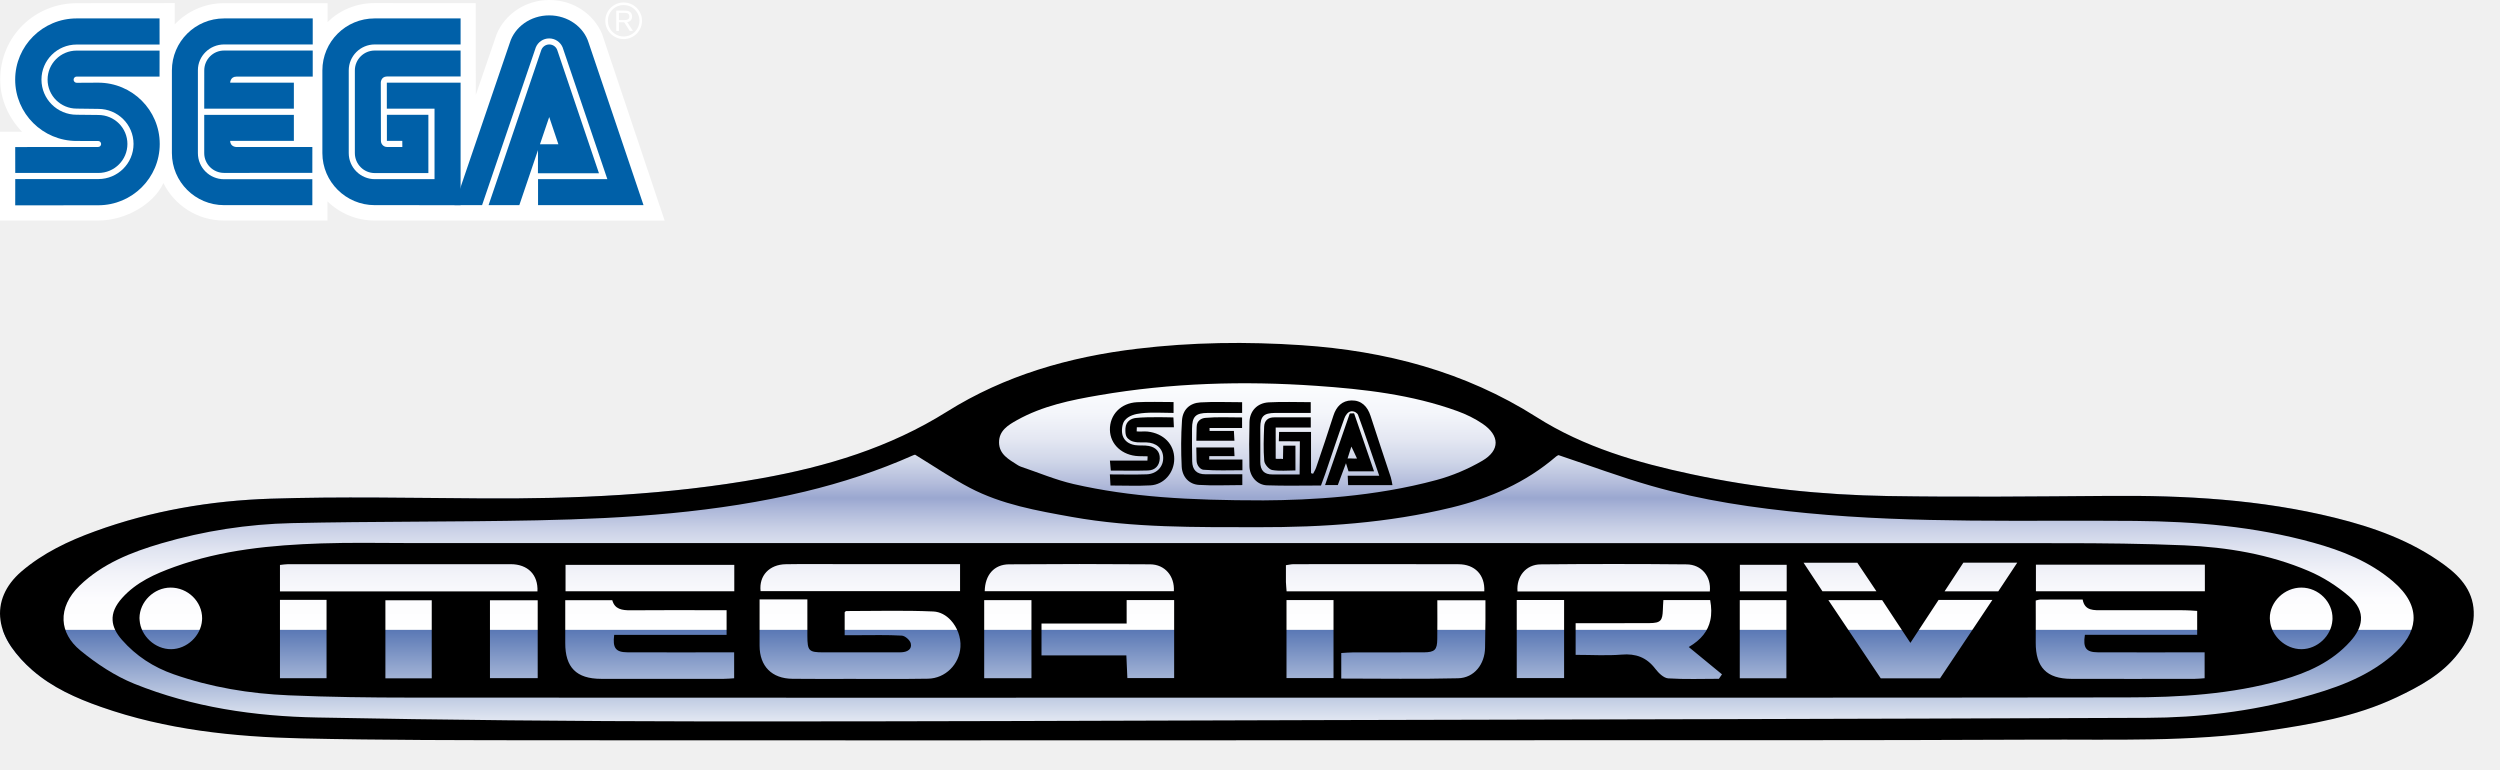
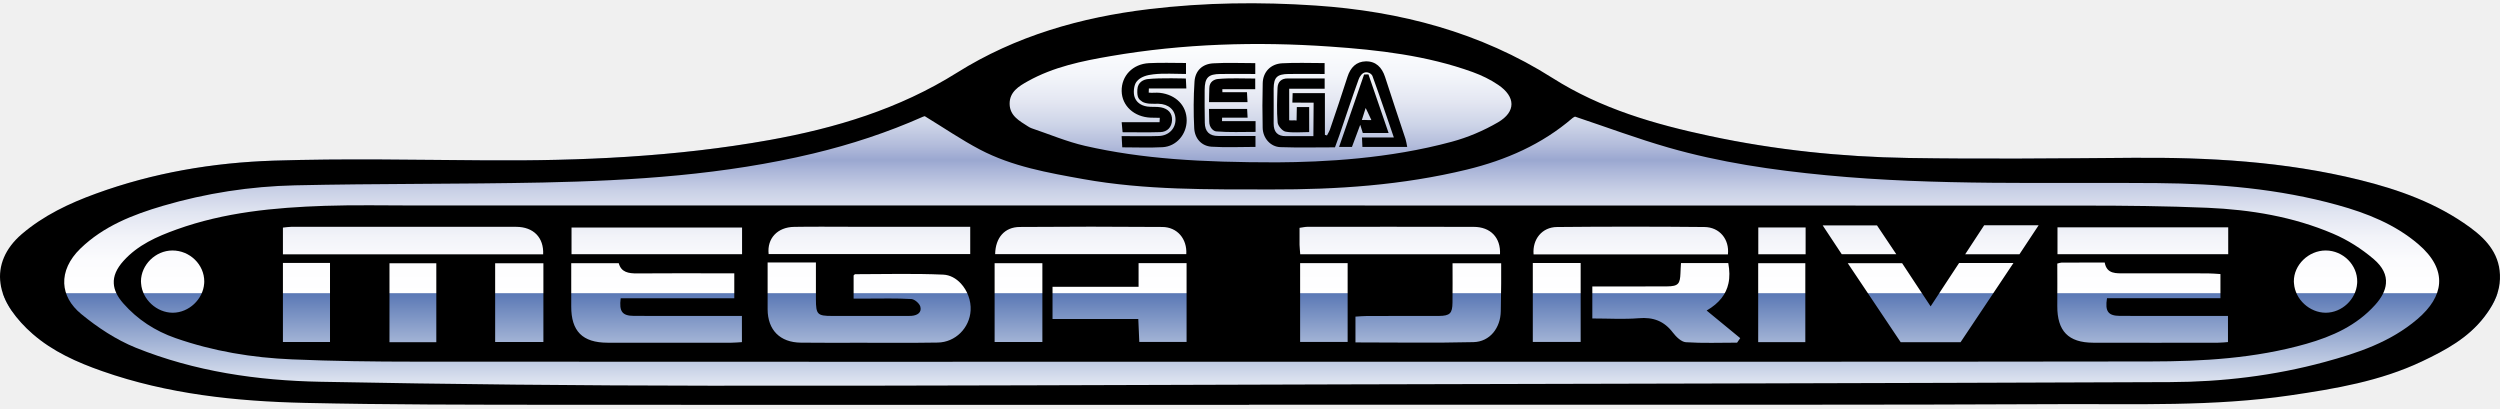
- <svg xmlns="http://www.w3.org/2000/svg" width="520" height="160" viewBox="0 0 520 160">
-   <g id="Page-1">
-     <g id="mainlogo">
-       <g id="SEGAlogo">
-         <path id="Path" fill="#ffffff" stroke="none" d="M 68.11 41.884 C 70.648 44.349 74.109 45.873 77.926 45.873 L 138.24 45.88 L 125.214 7.019 C 123.435 2.891 119.261 0 114.248 0 C 109.256 0 105.019 2.986 103.306 7.097 L 98.964 19.755 L 98.947 0.654 L 77.884 0.643 C 74.077 0.643 70.655 2.129 68.134 4.586 L 68.142 0.66 L 46.576 0.66 C 42.559 0.66 38.906 2.373 36.351 5.065 L 36.351 0.643 L 16.025 0.661 C 7.25 0.653 0.053 7.512 0.042 16.581 C 0.042 20.779 1.877 24.587 4.583 27.408 L 0 27.401 L 0 45.873 L 20.479 45.869 C 26.233 45.862 31.935 42.39 33.917 38.231 L 33.976 38.06 C 36.266 42.684 41.044 45.873 46.575 45.873 L 68.109 45.869 L 68.109 41.884" />
-         <path id="path1" fill="#0060a8" stroke="none" d="M 3.164 42.712 L 20.433 42.695 C 27.499 42.695 33.225 36.986 33.225 29.952 C 33.225 22.905 27.499 17.196 20.433 17.196 L 15.948 17.221 C 15.595 17.221 15.308 16.931 15.308 16.574 C 15.308 16.217 15.595 15.927 15.948 15.927 L 33.186 15.931 L 33.193 10.523 L 15.945 10.523 C 12.61 10.523 9.897 13.232 9.897 16.56 C 9.897 19.892 12.609 22.59 15.945 22.59 L 20.451 22.65 C 24.499 22.65 27.775 25.914 27.775 29.942 C 27.775 33.973 24.499 37.245 20.451 37.245 L 3.171 37.245 L 3.164 42.712" />
-         <path id="path2" fill="#0060a8" stroke="none" d="M 3.171 35.976 L 20.451 35.976 C 23.796 35.976 26.502 33.277 26.502 29.942 C 26.502 26.61 23.796 23.915 20.451 23.915 L 15.945 23.866 C 11.903 23.866 8.624 20.598 8.624 16.56 C 8.624 12.533 11.903 9.264 15.945 9.264 L 33.193 9.26 L 33.186 3.832 L 15.948 3.832 C 8.89 3.832 3.157 9.533 3.157 16.574 C 3.157 23.615 8.89 29.32 15.948 29.32 L 20.409 29.327 C 20.748 29.327 21.035 29.603 21.035 29.952 C 21.035 30.295 20.748 30.571 20.409 30.571 L 3.164 30.585 L 3.171 35.976" />
-         <path id="path3" fill="#0060a8" stroke="none" d="M 46.614 37.28 C 43.617 37.28 41.163 34.892 41.163 31.843 L 41.163 14.592 C 41.163 11.659 43.617 9.246 46.614 9.246 L 65.047 9.25 L 65.047 3.832 L 46.614 3.832 C 40.615 3.832 35.756 8.673 35.756 14.651 L 35.756 31.844 C 35.756 37.822 40.615 42.671 46.614 42.671 L 64.97 42.678 L 64.966 37.273 L 46.614 37.28" />
-         <path id="path4" fill="#0060a8" stroke="none" d="M 42.485 14.651 C 42.485 12.365 44.324 10.512 46.614 10.512 L 65.047 10.512 L 65.047 15.938 L 49.166 15.938 C 47.893 15.938 47.876 17.2 47.876 17.2 L 61.125 17.2 L 61.125 22.601 L 42.478 22.601 L 42.485 14.651" />
-         <path id="path5" fill="#0060a8" stroke="none" d="M 46.614 35.965 C 44.331 35.965 42.478 34.123 42.478 31.844 L 42.478 23.887 L 61.125 23.887 L 61.125 29.299 L 47.875 29.299 C 47.893 30.571 49.165 30.578 49.165 30.578 L 64.97 30.578 L 64.966 35.958 L 46.614 35.965" />
-         <path id="path6" fill="#0060a8" stroke="none" d="M 77.965 37.266 C 74.979 37.266 72.539 34.833 72.539 31.843 L 72.539 14.651 C 72.539 11.658 74.962 9.246 77.95 9.246 L 95.804 9.246 L 95.804 3.832 L 77.909 3.832 C 71.913 3.832 67.054 8.673 67.054 14.651 L 67.054 31.844 C 67.054 37.822 71.955 42.671 77.95 42.671 L 95.804 42.678 L 95.804 17.2 L 80.461 17.2 L 80.461 22.601 L 90.382 22.601 L 90.382 37.266 L 77.965 37.266" />
-         <path id="path7" fill="#0060a8" stroke="none" d="M 73.811 31.843 C 73.811 34.134 75.664 35.997 77.95 35.997 L 89.102 35.997 L 89.102 23.88 L 80.474 23.88 L 80.474 29.299 L 83.676 29.299 L 83.686 30.571 L 80.499 30.571 C 79.803 30.571 79.233 29.995 79.233 29.299 L 79.205 17.196 C 79.205 17.196 79.201 15.938 80.484 15.906 L 95.81 15.906 L 95.803 10.509 L 77.949 10.512 C 75.663 10.512 73.81 12.365 73.81 14.651 L 73.81 31.843" />
-         <path id="path8" fill="#0060a8" stroke="none" d="M 112.58 10.432 C 112.821 9.743 113.475 9.247 114.248 9.247 C 115.021 9.247 115.681 9.743 115.915 10.432 L 124.582 36.035 L 111.891 36.035 L 111.905 30.012 L 116.146 30.012 L 114.237 24.338 L 108.018 42.673 L 101.621 42.673 L 112.58 10.432" />
-         <path id="path9" fill="#0060a8" stroke="none" d="M 126.329 37.266 L 111.913 37.266 L 111.913 42.673 L 133.852 42.673 L 122.442 8.914 C 121.442 5.621 118.146 3.199 114.244 3.199 C 110.336 3.199 107.05 5.611 106.043 8.901 L 94.528 42.674 L 100.271 42.674 L 111.451 9.845 C 111.905 8.758 112.976 7.992 114.234 7.992 C 115.486 7.992 116.562 8.758 117.02 9.838 L 126.329 37.266" />
-         <path id="Shape" fill="#ffffff" stroke="none" d="M 129.717 8.128 C 130.738 8.128 131.699 7.729 132.42 7.013 C 133.139 6.289 133.542 5.335 133.542 4.314 C 133.542 3.301 133.139 2.35 132.42 1.626 C 131.699 0.913 130.738 0.515 129.717 0.515 C 127.616 0.515 125.9 2.217 125.9 4.315 C 125.9 5.336 126.298 6.29 127.025 7.013 C 127.742 7.729 128.7 8.128 129.717 8.128 M 126.438 4.314 C 126.438 3.444 126.774 2.619 127.399 2 C 128.022 1.381 128.847 1.046 129.717 1.046 C 130.598 1.046 131.423 1.381 132.045 2 C 132.664 2.619 133.007 3.444 133.007 4.314 C 133.007 6.121 131.532 7.589 129.717 7.589 C 128.846 7.589 128.021 7.25 127.399 6.631 C 126.773 6.013 126.438 5.191 126.438 4.314 Z" />
-         <path id="path10" fill="#ffffff" stroke="none" d="M 128.738 4.636 L 128.738 6.432 L 128.186 6.432 L 128.186 2.21 L 129.755 2.21 C 130.346 2.216 130.693 2.216 131.021 2.464 C 131.339 2.699 131.472 3.052 131.472 3.444 C 131.472 4.43 130.669 4.559 130.465 4.601 L 131.654 6.432 L 130.986 6.432 L 129.829 4.636 L 128.738 4.636 M 128.738 4.171 L 129.86 4.171 C 130.039 4.171 130.207 4.171 130.375 4.129 C 130.766 4.034 130.906 3.755 130.906 3.447 C 130.906 3.335 130.895 3.052 130.654 2.856 C 130.433 2.671 130.154 2.678 129.829 2.678 L 128.738 2.678 L 128.738 4.171 L 128.738 4.171 Z" />
-       </g>
-     </g>
-   </g>
+ <svg xmlns="http://www.w3.org/2000/svg" width="520" height="85" viewBox="0 0 520 85">
  <g id="logo-svgeu-2">
-     <linearGradient id="linearGradient1" x1="257.275" y1="131.009" x2="257.275" y2="71.332" gradientUnits="userSpaceOnUse">
+     <linearGradient id="linearGradient1" x1="260" y1="60.984" x2="260" y2="0.675" gradientUnits="userSpaceOnUse">
      <stop offset="1e-05" stop-color="#ffffff" stop-opacity="1" />
      <stop offset="0.109" stop-color="#fcfcfe" stop-opacity="1" />
      <stop offset="0.197" stop-color="#f2f3f9" stop-opacity="1" />
      <stop offset="0.277" stop-color="#e1e5f1" stop-opacity="1" />
      <stop offset="0.354" stop-color="#c9d0e6" stop-opacity="1" />
      <stop offset="0.426" stop-color="#aab5d8" stop-opacity="1" />
      <stop offset="0.459" stop-color="#9aa7d0" stop-opacity="1" />
      <stop offset="0.511" stop-color="#b3bcdb" stop-opacity="1" />
      <stop offset="0.584" stop-color="#ced5e8" stop-opacity="1" />
      <stop offset="0.663" stop-color="#e4e7f2" stop-opacity="1" />
      <stop offset="0.751" stop-color="#f3f5fa" stop-opacity="1" />
      <stop offset="0.852" stop-color="#fcfdfe" stop-opacity="1" />
      <stop offset="1" stop-color="#ffffff" stop-opacity="1" />
    </linearGradient>
-     <path id="Trazado" fill="url(#linearGradient1)" stroke="none" d="M 514.542 128.099 C 514.532 128.409 514.512 128.719 514.472 129.019 C 514.382 129.709 514.232 130.369 514.032 131.009 L 0.572 131.009 C 0.352 130.339 0.192 129.679 0.102 129.019 C -0.418 125.339 1.062 121.789 4.452 118.869 C 8.952 115.019 14.222 112.519 19.762 110.509 C 31.562 106.209 43.852 104.139 56.302 103.729 C 70.912 103.259 85.542 103.579 100.172 103.669 C 119.662 103.799 139.082 102.939 158.292 99.499 C 171.932 97.049 185.022 93.119 196.972 85.619 C 209.012 78.069 222.442 74.219 236.522 72.539 C 247.922 71.169 259.332 71.029 270.762 71.799 C 288.172 72.969 304.692 77.289 319.562 86.729 C 329.512 93.049 340.582 96.239 351.892 98.649 C 365.352 101.529 379.032 102.959 392.792 103.179 C 408.092 103.429 423.402 103.269 438.702 103.149 C 454.532 103.019 470.252 103.889 485.682 107.699 C 493.762 109.699 501.562 112.479 508.392 117.469 C 512.002 120.099 514.722 123.279 514.542 128.099 Z" />
-     <linearGradient id="linearGradient2" x1="257.302" y1="154" x2="257.302" y2="131.009" gradientUnits="userSpaceOnUse">
+     <path id="Trazado" fill="url(#linearGradient1)" stroke="none" d="M 519.991 58.044 C 519.981 58.357 519.961 58.67 519.921 58.973 C 519.83 59.671 519.678 60.338 519.476 60.985 L 0.578 60.985 C 0.355 60.307 0.194 59.64 0.103 58.973 C -0.423 55.254 1.073 51.667 4.499 48.716 C 9.046 44.825 14.372 42.299 19.971 40.267 C 31.896 35.922 44.316 33.83 56.898 33.416 C 71.663 32.941 86.448 33.264 101.233 33.355 C 120.929 33.486 140.555 32.617 159.968 29.141 C 173.753 26.665 186.981 22.693 199.058 15.114 C 211.225 7.484 224.798 3.593 239.027 1.895 C 250.548 0.511 262.078 0.369 273.629 1.147 C 291.224 2.33 307.919 6.696 322.946 16.236 C 333.002 22.622 344.189 25.846 355.619 28.282 C 369.221 31.192 383.046 32.637 396.952 32.86 C 412.414 33.112 427.886 32.951 443.348 32.829 C 459.346 32.698 475.232 33.577 490.826 37.428 C 498.991 39.449 506.874 42.258 513.776 47.301 C 517.425 49.959 520.173 53.173 519.991 58.044 Z" />
+     <linearGradient id="linearGradient2" x1="260.026" y1="84.219" x2="260.026" y2="60.984" gradientUnits="userSpaceOnUse">
      <stop offset="1e-05" stop-color="#ffffff" stop-opacity="1" />
      <stop offset="1" stop-color="#5a78b5" stop-opacity="1" />
    </linearGradient>
-     <path id="path11" fill="url(#linearGradient2)" stroke="none" d="M 514.032 131.009 C 513.462 132.779 512.482 134.369 511.322 135.879 C 507.982 140.239 503.322 142.749 498.502 145.039 C 489.902 149.119 480.682 150.669 471.382 152.039 C 455.542 154.369 439.602 153.769 423.702 153.849 C 387.902 154.019 352.102 153.949 316.312 153.969 L 257.102 153.969 L 257.102 153.989 C 209.182 153.989 161.272 154.019 113.362 153.979 C 96.482 153.959 79.602 153.969 62.732 153.589 C 48.562 153.269 34.492 151.789 21.002 147.039 C 15.872 145.239 10.862 143.009 6.702 139.369 C 5.082 137.959 3.572 136.319 2.352 134.549 C 1.552 133.379 0.962 132.189 0.572 131.009 Z" />
-     <path id="path12" fill="#000000" stroke="none" d="M 508.392 117.469 C 501.562 112.479 493.762 109.699 485.682 107.699 C 470.252 103.889 454.532 103.019 438.702 103.149 C 423.402 103.269 408.092 103.429 392.792 103.179 C 379.032 102.959 365.352 101.529 351.892 98.649 C 340.582 96.239 329.512 93.049 319.562 86.729 C 304.692 77.289 288.172 72.969 270.762 71.799 C 259.332 71.029 247.922 71.169 236.522 72.539 C 222.442 74.219 209.012 78.069 196.972 85.619 C 185.022 93.119 171.932 97.049 158.292 99.499 C 139.082 102.939 119.662 103.799 100.172 103.669 C 85.542 103.579 70.912 103.259 56.302 103.729 C 43.852 104.139 31.562 106.209 19.762 110.509 C 14.222 112.519 8.952 115.019 4.452 118.869 C 1.062 121.789 -0.418 125.339 0.102 129.019 C 0.352 130.849 1.102 132.719 2.352 134.549 C 3.572 136.319 5.082 137.959 6.702 139.369 C 10.862 143.009 15.872 145.239 21.002 147.039 C 34.492 151.789 48.562 153.269 62.732 153.589 C 79.602 153.969 96.482 153.959 113.362 153.979 C 161.272 154.019 209.182 153.989 257.102 153.989 L 257.102 153.969 L 316.312 153.969 C 352.102 153.949 387.902 154.019 423.702 153.849 C 439.602 153.769 455.542 154.369 471.382 152.039 C 480.682 150.669 489.902 149.119 498.502 145.039 C 503.322 142.749 507.982 140.239 511.322 135.879 C 512.902 133.819 514.152 131.609 514.472 129.019 C 514.512 128.719 514.532 128.409 514.542 128.099 C 514.722 123.279 512.002 120.099 508.392 117.469 Z M 211.552 87.379 C 216.852 84.419 222.722 83.219 228.612 82.209 C 243.572 79.639 258.642 79.199 273.742 80.249 C 283.702 80.939 293.632 82.069 303.112 85.499 C 304.952 86.169 306.762 87.039 308.372 88.139 C 311.962 90.579 312.052 93.659 308.322 95.839 C 305.372 97.559 302.102 98.949 298.802 99.839 C 285.842 103.349 272.542 104.019 262.802 104.079 C 247.132 104.079 235.122 103.379 223.332 100.689 C 219.582 99.829 215.992 98.299 212.342 97.069 C 212.082 96.979 211.842 96.849 211.612 96.699 C 209.842 95.559 207.832 94.519 207.802 92.049 C 207.772 89.559 209.722 88.399 211.552 87.379 Z M 497.542 136.349 C 491.992 141.079 485.302 143.309 478.462 145.169 C 468.042 147.999 457.372 149.269 446.602 149.309 C 389.772 149.529 332.942 149.639 276.102 149.779 C 232.682 149.889 189.252 150.099 145.832 150.049 C 119.222 150.019 92.612 149.759 66.002 149.239 C 52.982 148.999 40.092 147.129 27.922 142.219 C 23.902 140.589 20.092 138.069 16.732 135.309 C 14.472 133.459 13.322 131.269 13.222 129.019 C 13.112 126.579 14.242 124.069 16.532 121.839 C 21.312 117.209 27.342 114.849 33.562 113.019 C 42.412 110.419 51.512 109.019 60.692 108.809 C 77.702 108.429 94.722 108.579 111.722 108.229 C 130.432 107.839 149.082 106.639 167.382 102.259 C 175.132 100.399 182.662 97.929 189.942 94.699 C 190.102 94.629 190.282 94.589 190.342 94.579 C 194.292 96.989 197.882 99.449 201.712 101.459 C 208.352 104.939 215.692 106.219 222.982 107.529 C 235.782 109.819 248.702 109.639 261.632 109.659 C 275.212 109.689 288.662 108.789 301.912 105.569 C 309.952 103.609 317.342 100.399 323.672 94.949 C 323.872 94.779 324.132 94.679 324.182 94.669 C 330.792 96.879 337.022 99.209 343.402 101.039 C 354.012 104.089 364.892 105.679 375.872 106.729 C 398.542 108.909 421.292 108.149 444.012 108.349 C 456.552 108.459 469.002 109.499 481.142 112.869 C 487.132 114.529 492.892 116.799 497.712 120.899 C 500.792 123.519 502.212 126.269 502.012 129.019 C 501.832 131.499 500.332 133.969 497.542 136.349 Z" />
-     <path id="path13" fill="#000000" stroke="none" d="M 233.892 87.519 C 233.37 88.215 233.215 89.75 233.522 90.639 C 233.881 91.679 234.749 92.371 236.099 92.587 C 236.987 92.729 238.038 92.579 238.958 92.759 C 240.378 93.039 241.281 93.909 241.231 95.369 C 241.171 96.829 240.291 97.819 238.771 97.859 C 236.261 97.939 233.751 97.879 231.051 97.879 C 230.981 97.199 230.931 96.649 230.861 95.809 L 238.661 95.809 C 238.691 95.599 238.688 95.125 238.708 94.915 C 237.981 94.915 237.461 94.909 236.811 94.879 C 233.431 94.739 230.921 92.449 230.861 89.419 C 230.801 86.289 233.111 83.829 236.501 83.659 C 238.991 83.529 241.491 83.629 244.101 83.629 L 244.101 85.889 C 241.851 85.889 239.611 85.709 237.411 85.959 C 236.172 86.089 234.708 86.431 233.892 87.519 Z M 238.722 89.769 C 237.952 89.679 237.188 89.828 236.428 89.728 C 236.438 89.528 236.442 89.079 236.462 88.869 L 244.172 88.869 C 244.132 87.999 244.072 86.829 244.072 86.829 C 244.072 86.829 238.782 86.649 236.242 86.939 C 235.412 87.029 234.173 87.541 234.092 89.089 C 234.006 90.746 234.365 91.103 235.115 91.603 C 235.481 91.847 236.192 91.969 236.582 91.999 C 237.192 92.049 237.802 92.009 238.422 92.019 C 240.512 92.069 241.882 93.279 241.942 95.149 C 242.012 97.069 240.612 98.579 238.512 98.659 C 236.022 98.749 233.522 98.679 230.852 98.679 C 230.902 99.599 230.942 100.229 230.982 100.989 C 233.882 100.989 236.592 101.109 239.292 100.959 C 242.122 100.799 244.232 98.319 244.242 95.459 C 244.262 92.429 242.052 90.149 238.722 89.769 Z M 250.762 98.649 C 248.902 98.669 247.992 97.719 247.972 95.919 C 247.932 93.679 247.922 91.429 247.942 89.189 C 247.962 86.629 248.682 85.909 251.202 85.889 C 253.562 85.869 255.922 85.889 258.362 85.889 L 258.362 83.659 C 255.372 83.659 252.522 83.529 249.692 83.699 C 247.452 83.829 245.992 85.229 245.852 87.479 C 245.642 90.649 245.632 93.859 245.792 97.039 C 245.902 99.199 247.322 100.729 249.372 100.859 C 252.332 101.049 255.312 100.899 258.402 100.899 L 258.402 98.649 C 255.762 98.649 253.262 98.639 250.762 98.649 Z M 258.352 86.829 C 255.692 86.829 253.182 86.689 250.702 86.919 C 250.032 86.979 248.902 87.384 248.902 88.829 C 248.902 89.542 248.842 90.529 248.842 91.679 L 256.762 91.679 C 256.722 90.959 256.692 90.419 256.652 89.639 L 251.592 89.639 C 251.592 89.429 251.592 89.219 251.582 89.019 L 258.352 89.019 Z M 251.512 95.589 C 251.512 95.349 251.522 95.119 251.532 94.879 L 256.782 94.879 C 256.742 94.099 256.712 93.599 256.682 93.079 L 248.832 93.079 C 248.832 94.079 248.882 94.907 248.882 95.679 C 248.882 96.947 249.772 97.669 250.322 97.709 C 252.982 97.929 255.672 97.809 258.422 97.809 L 258.422 95.589 Z M 272.642 88.929 L 272.642 86.809 C 269.952 86.809 267.512 86.829 265.072 86.809 C 263.742 86.789 262.992 87.499 262.942 88.749 C 262.852 91.109 262.762 93.499 262.962 95.849 C 263.012 96.559 263.932 97.629 264.592 97.759 C 266.132 98.039 267.762 97.849 269.452 97.849 L 269.452 92.699 C 268.242 92.699 268.412 92.699 266.912 92.699 C 266.912 93.809 266.862 94.319 266.862 95.469 C 266.312 95.379 265.862 95.499 265.342 95.419 L 265.342 88.929 Z M 289.282 99.269 C 287.882 95.009 286.442 90.769 285.072 86.499 C 284.432 84.529 283.182 83.259 281.112 83.289 C 279.152 83.329 277.952 84.559 277.342 86.469 C 276.192 90.089 274.962 93.689 273.742 97.289 C 273.592 97.719 273.332 98.119 273.122 98.539 C 272.982 98.489 272.832 98.459 272.692 98.419 L 272.692 89.839 L 266.052 89.839 L 265.995 91.78 L 270.372 91.799 C 270.372 91.799 270.322 96.369 270.322 98.689 C 268.362 98.689 266.542 98.669 264.722 98.689 C 262.922 98.719 262.132 97.819 262.142 96.049 C 262.172 93.669 262.132 91.289 262.142 88.899 C 262.172 86.579 262.842 85.919 265.212 85.889 C 267.652 85.869 270.082 85.889 272.632 85.889 L 272.632 83.649 C 269.582 83.649 266.732 83.529 263.892 83.689 C 261.502 83.819 259.942 85.499 259.892 87.789 C 259.812 90.859 259.812 93.919 259.882 96.979 C 259.932 99.099 261.492 100.879 263.532 100.949 C 267.262 101.079 271.002 100.989 274.762 100.989 C 275.092 100.089 275.392 99.329 275.652 98.559 C 276.972 94.709 278.242 90.839 279.632 87.009 C 279.842 86.409 280.362 85.622 281.052 85.549 C 281.724 85.478 282.332 85.919 282.482 86.319 C 283.962 90.369 285.332 94.459 286.882 98.959 L 280.322 98.959 C 280.362 99.799 280.382 100.309 280.412 100.909 L 289.632 100.909 C 289.502 100.279 289.442 99.759 289.282 99.269 Z M 281.652 85.969 L 280.752 85.999 C 279.062 90.909 277.372 95.809 275.612 100.899 L 278.262 100.899 C 278.802 99.459 279.312 98.089 279.962 96.349 C 280.222 97.169 280.362 97.619 280.492 98.039 L 285.802 98.039 C 284.372 93.879 283.012 89.929 281.652 85.969 Z M 280.292 95.369 C 280.552 94.549 281.082 92.889 281.082 92.889 C 281.082 92.889 281.916 94.579 282.256 95.369 C 281.595 95.429 280.972 95.309 280.292 95.369 Z" />
-     <path id="path14" fill="#000000" stroke="none" d="M 488.562 123.999 C 486.072 121.869 483.182 120.029 480.182 118.759 C 471.962 115.249 463.222 113.819 454.362 113.429 C 445.872 113.069 437.362 112.979 428.852 112.979 C 314.432 112.949 200.022 112.959 85.602 112.959 C 79.342 112.959 73.072 112.819 66.812 113.029 C 56.472 113.379 46.202 114.349 36.352 117.889 C 32.272 119.359 28.372 121.079 25.412 124.369 C 23.992 125.949 23.322 127.479 23.422 129.019 C 23.492 130.359 24.142 131.699 25.372 133.099 C 28.302 136.429 31.912 138.779 36.122 140.249 C 43.882 142.959 51.922 144.289 60.092 144.629 C 68.522 144.989 76.962 145.099 85.402 145.099 C 142.642 145.139 199.882 145.119 257.132 145.119 L 282.652 145.119 C 335.952 145.109 389.242 145.139 442.542 145.059 C 453.352 145.049 464.142 144.429 474.652 141.439 C 480.062 139.899 485.022 137.669 488.842 133.429 C 490.202 131.929 490.962 130.449 491.072 129.019 C 491.232 127.269 490.422 125.589 488.562 123.999 Z M 423.472 117.449 L 458.612 117.449 L 458.612 122.979 L 423.472 122.979 Z M 408.382 117.029 L 419.592 117.029 C 418.152 119.209 416.902 121.089 415.642 122.999 L 404.472 122.999 C 405.922 120.789 407.152 118.899 408.382 117.029 Z M 386.322 117.049 C 387.542 118.879 388.802 120.769 390.292 122.979 L 379.062 122.979 C 377.902 121.219 376.612 119.279 375.142 117.049 Z M 361.892 117.479 L 371.632 117.479 L 371.632 122.999 L 361.892 122.999 Z M 320.452 117.389 C 330.582 117.289 340.692 117.289 350.812 117.389 C 353.932 117.419 355.972 119.929 355.642 123.019 L 315.642 123.019 C 315.372 119.919 317.392 117.409 320.452 117.389 Z M 267.472 117.559 C 268.142 117.469 268.592 117.349 269.052 117.349 C 280.472 117.339 291.902 117.319 303.332 117.359 C 306.772 117.359 308.902 119.569 308.732 122.999 L 267.612 122.999 C 267.562 122.249 267.492 121.659 267.472 121.059 C 267.462 119.919 267.472 118.779 267.472 117.559 Z M 209.882 117.379 C 219.662 117.299 229.442 117.299 239.222 117.379 C 242.302 117.399 244.352 119.829 244.162 122.969 L 204.822 122.969 C 204.882 119.589 206.772 117.399 209.882 117.379 Z M 163.452 117.359 C 167.402 117.289 171.342 117.339 175.292 117.339 L 199.692 117.339 L 199.692 122.959 L 158.202 122.959 C 157.842 119.749 160.012 117.409 163.452 117.359 Z M 117.632 117.489 L 152.732 117.489 L 152.732 122.989 L 117.632 122.989 Z M 58.232 117.509 C 58.872 117.449 59.402 117.349 59.922 117.349 C 75.362 117.339 90.802 117.329 106.242 117.349 C 109.802 117.359 111.952 119.559 111.792 123.009 L 58.232 123.009 Z M 35.592 135.029 C 32.252 135.049 29.272 132.269 29.042 129.019 C 29.012 128.869 29.012 128.709 29.012 128.549 C 29.042 125.159 32.012 122.239 35.462 122.219 C 39.062 122.199 42.062 125.119 42.042 128.629 C 42.042 128.759 42.032 128.889 42.022 129.019 C 41.792 132.259 38.882 135.009 35.592 135.029 Z M 67.922 141.059 L 58.232 141.059 L 58.232 124.779 L 67.922 124.779 Z M 89.802 141.089 L 80.162 141.089 L 80.162 124.849 L 89.802 124.849 Z M 111.842 141.049 L 101.912 141.049 L 101.912 124.849 L 111.842 124.849 Z M 152.702 141.079 C 151.992 141.119 151.282 141.199 150.552 141.199 C 142.042 141.209 133.542 141.219 125.032 141.199 C 119.882 141.189 117.552 138.819 117.572 133.719 C 117.582 132.159 117.572 130.599 117.572 129.019 L 117.572 124.839 L 127.352 124.839 C 127.862 126.729 129.382 126.949 131.142 126.939 C 136.852 126.889 142.572 126.919 148.292 126.919 L 151.132 126.919 L 151.132 132.049 L 127.752 132.049 C 127.392 134.799 128.082 135.669 130.492 135.679 C 137.032 135.709 143.562 135.689 150.092 135.689 L 152.702 135.689 Z M 199.772 134.569 C 199.562 138.169 196.642 141.119 192.992 141.169 C 187.622 141.259 182.252 141.209 176.882 141.209 C 172.862 141.209 168.852 141.239 164.842 141.189 C 160.532 141.149 158.012 138.579 157.992 134.329 L 157.992 124.679 L 167.932 124.679 L 167.932 132.269 C 167.942 135.389 168.232 135.689 171.282 135.689 L 186.372 135.689 C 186.782 135.689 187.192 135.699 187.602 135.669 C 188.762 135.589 189.742 135.019 189.432 133.799 C 189.262 133.129 188.252 132.249 187.572 132.209 C 184.522 132.029 181.452 132.119 178.392 132.119 L 175.692 132.119 L 175.692 127.349 C 175.802 127.259 175.912 127.099 176.002 127.099 C 182.052 127.099 188.102 126.919 194.132 127.189 C 195.532 127.249 196.792 127.959 197.772 129.019 C 199.102 130.459 199.902 132.549 199.772 134.569 Z M 214.542 141.059 L 204.712 141.059 L 204.712 124.829 L 214.542 124.829 Z M 244.222 141.039 L 234.492 141.039 C 234.432 139.529 234.362 138.069 234.282 136.319 L 216.632 136.319 L 216.632 129.689 L 234.342 129.689 L 234.342 124.819 L 244.222 124.819 Z M 277.372 141.039 L 267.592 141.039 L 267.592 124.819 L 277.372 124.819 Z M 308.892 134.709 C 308.842 138.149 306.652 140.999 303.282 141.079 C 295.272 141.279 287.252 141.139 278.982 141.139 L 278.982 135.829 C 279.872 135.779 280.662 135.699 281.452 135.699 C 286.352 135.689 291.242 135.709 296.152 135.689 C 298.422 135.669 298.932 135.169 298.952 132.939 C 298.962 131.639 298.972 130.339 298.972 129.019 C 298.972 127.659 298.962 126.279 298.962 124.849 L 308.972 124.849 C 308.972 126.209 308.982 127.599 308.972 128.989 L 308.972 129.019 C 308.952 130.909 308.922 132.809 308.892 134.709 Z M 325.332 141.039 L 315.482 141.039 L 315.482 124.799 L 325.332 124.799 Z M 357.532 141.189 C 354.012 141.189 350.492 141.329 346.982 141.099 C 346.042 141.029 344.982 139.989 344.322 139.129 C 342.512 136.739 340.262 135.899 337.282 136.159 C 334.182 136.409 331.052 136.209 327.732 136.209 L 327.732 129.619 L 337.762 129.619 C 339.522 129.619 341.292 129.619 343.062 129.609 C 344.282 129.599 344.972 129.469 345.372 129.019 C 345.722 128.629 345.832 127.969 345.872 126.899 C 345.882 126.239 345.942 125.579 345.982 124.809 L 355.712 124.809 C 355.992 126.329 356.032 127.729 355.742 129.019 C 355.272 131.189 353.902 133.039 351.262 134.579 C 353.712 136.589 355.942 138.429 358.172 140.259 C 357.962 140.569 357.742 140.879 357.532 141.189 Z M 371.572 141.079 L 361.872 141.079 L 361.872 124.829 L 371.572 124.829 Z M 403.522 141.099 L 391.202 141.099 C 388.542 137.119 385.872 133.129 383.112 129.019 C 382.182 127.639 381.252 126.239 380.302 124.829 L 391.492 124.829 C 392.382 126.179 393.302 127.569 394.252 129.019 C 395.242 130.519 396.272 132.079 397.362 133.719 C 398.432 132.099 399.442 130.549 400.442 129.019 C 401.372 127.599 402.292 126.199 403.222 124.789 L 414.412 124.789 C 413.462 126.219 412.522 127.629 411.592 129.019 C 408.852 133.109 406.192 137.089 403.522 141.099 Z M 458.562 141.069 C 457.942 141.109 457.232 141.199 456.522 141.199 C 447.952 141.209 439.372 141.229 430.812 141.199 C 425.702 141.179 423.412 138.799 423.432 133.639 C 423.442 132.099 423.442 130.569 423.442 129.019 C 423.432 127.649 423.432 126.279 423.432 124.909 C 423.822 124.819 424.082 124.709 424.332 124.709 C 427.192 124.689 430.052 124.699 433.192 124.699 C 433.622 127.109 435.542 126.929 437.412 126.919 C 443.062 126.909 448.702 126.919 454.352 126.929 C 455.212 126.929 456.082 127.019 457.012 127.069 L 457.012 132.039 L 433.662 132.039 C 433.222 134.779 433.912 135.659 436.322 135.679 C 442.782 135.709 449.252 135.689 455.712 135.689 L 458.562 135.689 Z M 478.712 135.029 C 475.362 135.039 472.392 132.279 472.152 129.019 C 472.132 128.879 472.122 128.739 472.122 128.599 C 472.092 125.179 475.162 122.209 478.692 122.219 C 482.252 122.229 485.232 125.199 485.162 128.689 C 485.162 128.799 485.152 128.909 485.142 129.019 C 484.912 132.279 482.022 135.009 478.712 135.029 Z" />
+     <path id="path1" fill="url(#linearGradient2)" stroke="none" d="M 519.476 60.985 C 518.9 62.773 517.91 64.38 516.737 65.906 C 513.362 70.312 508.653 72.849 503.782 75.163 C 495.091 79.286 485.773 80.853 476.374 82.237 C 460.367 84.592 444.258 83.986 428.189 84.066 C 392.01 84.238 355.831 84.167 319.662 84.188 L 259.825 84.188 L 259.825 84.208 C 211.397 84.208 162.98 84.238 114.562 84.198 C 97.504 84.178 80.445 84.188 63.396 83.804 C 49.076 83.48 34.857 81.985 21.224 77.184 C 16.04 75.365 10.977 73.112 6.773 69.433 C 5.135 68.008 3.609 66.351 2.377 64.562 C 1.568 63.38 0.972 62.177 0.578 60.985 Z" />
+     <path id="path2" fill="#000000" stroke="none" d="M 513.776 47.301 C 506.874 42.258 498.991 39.449 490.826 37.428 C 475.232 33.577 459.346 32.698 443.348 32.829 C 427.886 32.951 412.414 33.112 396.952 32.86 C 383.046 32.637 369.221 31.192 355.619 28.282 C 344.189 25.846 333.002 22.622 322.946 16.236 C 307.919 6.696 291.224 2.33 273.629 1.147 C 262.078 0.369 250.548 0.511 239.027 1.895 C 224.798 3.593 211.225 7.484 199.058 15.114 C 186.981 22.693 173.753 26.665 159.968 29.141 C 140.555 32.617 120.929 33.486 101.233 33.355 C 86.448 33.264 71.663 32.941 56.898 33.416 C 44.316 33.83 31.896 35.922 19.971 40.267 C 14.372 42.299 9.046 44.825 4.499 48.716 C 1.073 51.667 -0.423 55.254 0.103 58.973 C 0.355 60.823 1.113 62.713 2.377 64.562 C 3.609 66.351 5.135 68.008 6.773 69.433 C 10.977 73.112 16.04 75.365 21.224 77.184 C 34.857 81.985 49.076 83.48 63.396 83.804 C 80.445 84.188 97.504 84.178 114.562 84.198 C 162.98 84.238 211.397 84.208 259.825 84.208 L 259.825 84.188 L 319.662 84.188 C 355.831 84.167 392.01 84.238 428.189 84.066 C 444.258 83.986 460.367 84.592 476.374 82.237 C 485.773 80.853 495.091 79.286 503.782 75.163 C 508.653 72.849 513.362 70.312 516.737 65.906 C 518.334 63.824 519.597 61.591 519.921 58.973 C 519.961 58.67 519.981 58.357 519.991 58.044 C 520.173 53.173 517.425 49.959 513.776 47.301 Z M 213.792 16.892 C 219.148 13.901 225.081 12.688 231.033 11.668 C 246.151 9.07 261.381 8.626 276.641 9.687 C 286.706 10.384 296.742 11.526 306.322 14.992 C 308.182 15.67 310.011 16.549 311.638 17.66 C 315.266 20.126 315.357 23.239 311.587 25.442 C 308.606 27.18 305.301 28.585 301.966 29.484 C 288.869 33.032 275.428 33.709 265.585 33.769 C 249.749 33.769 237.612 33.062 225.697 30.343 C 221.907 29.474 218.279 27.928 214.591 26.685 C 214.328 26.594 214.085 26.463 213.853 26.311 C 212.064 25.159 210.033 24.108 210.003 21.612 C 209.972 19.095 211.943 17.923 213.792 16.892 Z M 502.811 66.381 C 497.203 71.161 490.442 73.415 483.529 75.294 C 472.999 78.154 462.216 79.438 451.332 79.478 C 393.9 79.701 336.468 79.812 279.026 79.953 C 235.146 80.064 191.256 80.277 147.376 80.226 C 120.484 80.196 93.593 79.933 66.701 79.408 C 53.543 79.165 40.516 77.275 28.217 72.313 C 24.155 70.666 20.304 68.119 16.909 65.33 C 14.625 63.46 13.463 61.247 13.362 58.973 C 13.25 56.508 14.392 53.971 16.707 51.717 C 21.537 47.038 27.631 44.653 33.917 42.804 C 42.861 40.176 52.057 38.762 61.334 38.549 C 78.525 38.165 95.725 38.317 112.905 37.963 C 131.813 37.569 150.661 36.356 169.154 31.93 C 176.987 30.05 184.596 27.554 191.953 24.29 C 192.115 24.219 192.297 24.179 192.358 24.169 C 196.349 26.604 199.978 29.09 203.848 31.122 C 210.558 34.638 217.976 35.932 225.343 37.256 C 238.279 39.57 251.336 39.388 264.403 39.408 C 278.127 39.439 291.719 38.529 305.109 35.275 C 313.235 33.294 320.703 30.05 327.1 24.543 C 327.302 24.371 327.565 24.27 327.615 24.26 C 334.295 26.493 340.591 28.848 347.039 30.697 C 357.761 33.779 368.756 35.386 379.853 36.447 C 402.763 38.65 425.754 37.882 448.714 38.084 C 461.387 38.196 473.969 39.247 486.238 42.652 C 492.291 44.33 498.112 46.624 502.983 50.767 C 506.096 53.415 507.531 56.194 507.329 58.973 C 507.147 61.48 505.631 63.976 502.811 66.381 Z" />
+     <path id="path3" fill="#000000" stroke="none" d="M 236.369 17.034 C 235.841 17.737 235.685 19.288 235.995 20.187 C 236.358 21.238 237.235 21.937 238.599 22.156 C 239.497 22.299 240.559 22.147 241.489 22.329 C 242.924 22.612 243.836 23.492 243.786 24.967 C 243.725 26.442 242.836 27.443 241.3 27.483 C 238.763 27.564 236.226 27.504 233.498 27.504 C 233.427 26.816 233.377 26.261 233.306 25.412 L 241.188 25.412 C 241.219 25.199 241.216 24.72 241.236 24.508 C 240.501 24.508 239.976 24.502 239.319 24.472 C 235.903 24.33 233.366 22.016 233.306 18.954 C 233.245 15.791 235.58 13.305 239.006 13.133 C 241.522 13.002 244.048 13.103 246.686 13.103 L 246.686 15.387 C 244.412 15.387 242.148 15.205 239.925 15.457 C 238.673 15.589 237.194 15.934 236.369 17.034 Z M 241.25 19.308 C 240.472 19.217 239.7 19.367 238.932 19.266 C 238.942 19.064 238.946 18.61 238.966 18.398 L 246.758 18.398 C 246.717 17.519 246.657 16.337 246.657 16.337 C 246.657 16.337 241.311 16.155 238.744 16.448 C 237.905 16.539 236.653 17.056 236.571 18.62 C 236.484 20.295 236.847 20.656 237.605 21.161 C 237.975 21.408 238.693 21.531 239.087 21.561 C 239.704 21.612 240.32 21.571 240.947 21.582 C 243.059 21.632 244.444 22.855 244.504 24.745 C 244.575 26.685 243.16 28.211 241.038 28.292 C 238.521 28.383 235.995 28.312 233.297 28.312 C 233.347 29.242 233.388 29.878 233.428 30.647 C 236.359 30.647 239.098 30.768 241.826 30.616 C 244.686 30.455 246.818 27.948 246.829 25.058 C 246.849 21.996 244.615 19.692 241.25 19.308 Z M 253.418 28.282 C 251.538 28.302 250.618 27.342 250.598 25.523 C 250.558 23.259 250.548 20.985 250.568 18.722 C 250.588 16.134 251.316 15.407 253.862 15.387 C 256.247 15.366 258.632 15.387 261.098 15.387 L 261.098 13.133 C 258.076 13.133 255.196 13.002 252.336 13.173 C 250.073 13.305 248.597 14.72 248.456 16.993 C 248.243 20.197 248.233 23.441 248.395 26.655 C 248.506 28.838 249.941 30.384 252.013 30.515 C 255.004 30.707 258.016 30.556 261.139 30.556 L 261.139 28.282 C 258.471 28.282 255.944 28.272 253.418 28.282 Z M 261.088 16.337 C 258.4 16.337 255.863 16.195 253.357 16.428 C 252.68 16.488 251.538 16.897 251.538 18.358 C 251.538 19.078 251.477 20.076 251.477 21.238 L 259.481 21.238 C 259.441 20.51 259.41 19.965 259.37 19.176 L 254.256 19.176 C 254.256 18.964 254.256 18.752 254.246 18.55 L 261.088 18.55 Z M 254.176 25.189 C 254.176 24.947 254.186 24.714 254.196 24.472 L 259.501 24.472 C 259.461 23.684 259.431 23.178 259.4 22.653 L 251.467 22.653 C 251.467 23.663 251.518 24.5 251.518 25.28 C 251.518 26.562 252.417 27.291 252.973 27.332 C 255.661 27.554 258.38 27.433 261.159 27.433 L 261.159 25.189 Z M 275.529 18.459 L 275.529 16.316 C 272.811 16.316 270.345 16.337 267.879 16.316 C 266.535 16.296 265.777 17.014 265.727 18.277 C 265.636 20.662 265.545 23.077 265.747 25.452 C 265.797 26.17 266.727 27.251 267.394 27.382 C 268.95 27.665 270.598 27.473 272.306 27.473 L 272.306 22.269 C 271.083 22.269 271.255 22.269 269.739 22.269 C 269.739 23.39 269.688 23.906 269.688 25.068 C 269.132 24.977 268.678 25.098 268.152 25.018 L 268.152 18.459 Z M 292.346 28.908 C 290.931 24.603 289.475 20.318 288.091 16.003 C 287.444 14.012 286.181 12.729 284.089 12.759 C 282.108 12.799 280.896 14.043 280.279 15.973 C 279.117 19.631 277.874 23.269 276.641 26.907 C 276.489 27.342 276.227 27.746 276.014 28.171 C 275.873 28.12 275.721 28.09 275.58 28.049 L 275.58 19.378 L 268.87 19.378 L 268.812 21.34 L 273.235 21.359 C 273.235 21.359 273.185 25.978 273.185 28.322 C 271.204 28.322 269.365 28.302 267.525 28.322 C 265.706 28.352 264.908 27.443 264.918 25.654 C 264.948 23.249 264.908 20.844 264.918 18.428 C 264.948 16.084 265.626 15.417 268.021 15.387 C 270.487 15.366 272.942 15.387 275.519 15.387 L 275.519 13.123 C 272.437 13.123 269.557 13.002 266.687 13.163 C 264.271 13.295 262.695 14.992 262.644 17.307 C 262.563 20.409 262.563 23.502 262.634 26.594 C 262.685 28.737 264.261 30.535 266.323 30.606 C 270.092 30.737 273.872 30.647 277.672 30.647 C 278.005 29.737 278.308 28.969 278.571 28.191 C 279.905 24.3 281.189 20.389 282.593 16.518 C 282.806 15.912 283.331 15.117 284.028 15.043 C 284.708 14.971 285.322 15.417 285.474 15.821 C 286.969 19.914 288.354 24.047 289.92 28.595 L 283.291 28.595 C 283.331 29.444 283.351 29.959 283.382 30.566 L 292.699 30.566 C 292.568 29.929 292.507 29.404 292.346 28.908 Z M 284.635 15.467 L 283.725 15.498 C 282.017 20.46 280.309 25.412 278.531 30.556 L 281.209 30.556 C 281.755 29.1 282.27 27.716 282.927 25.957 C 283.19 26.786 283.331 27.241 283.462 27.665 L 288.829 27.665 C 287.384 23.461 286.009 19.469 284.635 15.467 Z M 283.26 24.967 C 283.523 24.138 284.059 22.461 284.059 22.461 C 284.059 22.461 284.902 24.169 285.245 24.967 C 284.577 25.028 283.948 24.906 283.26 24.967 Z" />
+     <path id="path4" fill="#000000" stroke="none" d="M 493.736 53.9 C 491.22 51.748 488.299 49.888 485.268 48.605 C 476.96 45.058 468.128 43.612 459.174 43.218 C 450.594 42.854 441.994 42.764 433.394 42.764 C 317.762 42.733 202.14 42.743 86.508 42.743 C 80.182 42.743 73.846 42.602 67.519 42.814 C 57.07 43.168 46.691 44.148 36.737 47.726 C 32.613 49.211 28.672 50.949 25.681 54.274 C 24.246 55.871 23.569 57.417 23.67 58.973 C 23.74 60.328 24.397 61.682 25.64 63.097 C 28.601 66.462 32.25 68.837 36.504 70.322 C 44.346 73.061 52.472 74.405 60.728 74.749 C 69.247 75.113 77.777 75.224 86.306 75.224 C 144.152 75.264 201.999 75.244 259.855 75.244 L 285.645 75.244 C 339.51 75.234 393.364 75.264 447.229 75.183 C 458.153 75.173 469.058 74.547 479.679 71.525 C 485.146 69.969 490.159 67.715 494.019 63.43 C 495.394 61.914 496.162 60.419 496.273 58.973 C 496.435 57.205 495.616 55.507 493.736 53.9 Z M 427.957 47.281 L 463.469 47.281 L 463.469 52.869 L 427.957 52.869 Z M 412.707 46.856 L 424.036 46.856 C 422.581 49.06 421.317 50.959 420.044 52.89 L 408.756 52.89 C 410.221 50.656 411.464 48.746 412.707 46.856 Z M 390.413 46.877 C 391.646 48.726 392.92 50.636 394.425 52.869 L 383.077 52.869 C 381.904 51.091 380.601 49.13 379.115 46.877 Z M 365.725 47.311 L 375.568 47.311 L 375.568 52.89 L 365.725 52.89 Z M 323.846 47.22 C 334.083 47.119 344.3 47.119 354.527 47.22 C 357.68 47.251 359.742 49.787 359.408 52.91 L 318.985 52.91 C 318.712 49.777 320.753 47.24 323.846 47.22 Z M 270.305 47.392 C 270.982 47.301 271.436 47.18 271.901 47.18 C 283.442 47.17 294.993 47.15 306.544 47.19 C 310.021 47.19 312.173 49.423 312.002 52.89 L 270.446 52.89 C 270.396 52.132 270.325 51.535 270.305 50.929 C 270.294 49.777 270.305 48.625 270.305 47.392 Z M 212.105 47.21 C 221.988 47.129 231.872 47.129 241.755 47.21 C 244.868 47.23 246.94 49.686 246.748 52.859 L 206.991 52.859 C 207.052 49.444 208.962 47.23 212.105 47.21 Z M 165.183 47.19 C 169.175 47.119 173.156 47.17 177.148 47.17 L 201.807 47.17 L 201.807 52.849 L 159.877 52.849 C 159.513 49.605 161.706 47.24 165.183 47.19 Z M 118.878 47.321 L 154.349 47.321 L 154.349 52.88 L 118.878 52.88 Z M 58.848 47.342 C 59.495 47.281 60.031 47.18 60.556 47.18 C 76.16 47.17 91.763 47.16 107.367 47.18 C 110.965 47.19 113.137 49.413 112.976 52.9 L 58.848 52.9 Z M 35.969 65.047 C 32.593 65.067 29.582 62.258 29.349 58.973 C 29.319 58.822 29.319 58.66 29.319 58.498 C 29.349 55.073 32.351 52.122 35.837 52.101 C 39.475 52.081 42.507 55.032 42.487 58.579 C 42.487 58.711 42.477 58.842 42.467 58.973 C 42.234 62.248 39.293 65.027 35.969 65.047 Z M 68.641 71.141 L 58.848 71.141 L 58.848 54.689 L 68.641 54.689 Z M 90.753 71.171 L 81.011 71.171 L 81.011 54.759 L 90.753 54.759 Z M 113.026 71.131 L 102.991 71.131 L 102.991 54.759 L 113.026 54.759 Z M 154.319 71.161 C 153.601 71.202 152.884 71.282 152.146 71.282 C 143.546 71.293 134.956 71.303 126.356 71.282 C 121.151 71.272 118.797 68.877 118.817 63.723 C 118.827 62.147 118.817 60.57 118.817 58.973 L 118.817 54.749 L 128.7 54.749 C 129.216 56.659 130.752 56.882 132.531 56.871 C 138.301 56.821 144.082 56.851 149.862 56.851 L 152.732 56.851 L 152.732 62.036 L 129.105 62.036 C 128.741 64.815 129.438 65.694 131.874 65.704 C 138.483 65.734 145.082 65.714 151.681 65.714 L 154.319 65.714 Z M 201.888 64.582 C 201.675 68.22 198.724 71.202 195.036 71.252 C 189.609 71.343 184.182 71.293 178.755 71.293 C 174.693 71.293 170.64 71.323 166.588 71.272 C 162.232 71.232 159.685 68.635 159.665 64.34 L 159.665 54.587 L 169.71 54.587 L 169.71 62.258 C 169.72 65.411 170.013 65.714 173.096 65.714 L 188.346 65.714 C 188.76 65.714 189.174 65.724 189.589 65.694 C 190.761 65.613 191.751 65.037 191.438 63.804 C 191.266 63.127 190.245 62.238 189.558 62.197 C 186.476 62.015 183.373 62.106 180.281 62.106 L 177.552 62.106 L 177.552 57.286 C 177.664 57.195 177.775 57.033 177.866 57.033 C 183.98 57.033 190.094 56.851 196.188 57.124 C 197.603 57.185 198.876 57.902 199.866 58.973 C 201.21 60.429 202.019 62.541 201.888 64.582 Z M 216.814 71.141 L 206.88 71.141 L 206.88 54.739 L 216.814 54.739 Z M 246.808 71.121 L 236.975 71.121 C 236.915 69.595 236.844 68.119 236.763 66.351 L 218.926 66.351 L 218.926 59.651 L 236.824 59.651 L 236.824 54.729 L 246.808 54.729 Z M 280.309 71.121 L 270.426 71.121 L 270.426 54.729 L 280.309 54.729 Z M 312.163 64.724 C 312.113 68.2 309.9 71.08 306.494 71.161 C 298.399 71.363 290.294 71.222 281.936 71.222 L 281.936 65.856 C 282.836 65.805 283.634 65.724 284.433 65.724 C 289.385 65.714 294.326 65.734 299.288 65.714 C 301.582 65.694 302.098 65.189 302.118 62.935 C 302.128 61.621 302.138 60.307 302.138 58.973 C 302.138 57.599 302.128 56.204 302.128 54.759 L 312.244 54.759 C 312.244 56.134 312.254 57.538 312.244 58.943 L 312.244 58.973 C 312.224 60.883 312.194 62.804 312.163 64.724 Z M 328.777 71.121 L 318.823 71.121 L 318.823 54.709 L 328.777 54.709 Z M 361.318 71.272 C 357.761 71.272 354.204 71.414 350.657 71.181 C 349.707 71.111 348.636 70.06 347.969 69.191 C 346.139 66.775 343.866 65.926 340.854 66.189 C 337.721 66.442 334.558 66.24 331.203 66.24 L 331.203 59.58 L 341.339 59.58 C 343.118 59.58 344.906 59.58 346.695 59.57 C 347.928 59.56 348.625 59.428 349.03 58.973 C 349.383 58.579 349.495 57.912 349.535 56.831 C 349.545 56.164 349.606 55.497 349.646 54.719 L 359.479 54.719 C 359.762 56.255 359.803 57.67 359.51 58.973 C 359.035 61.166 357.65 63.036 354.982 64.592 C 357.458 66.624 359.712 68.483 361.965 70.332 C 361.753 70.646 361.531 70.959 361.318 71.272 Z M 375.507 71.161 L 365.704 71.161 L 365.704 54.739 L 375.507 54.739 Z M 407.796 71.181 L 395.345 71.181 C 392.657 67.159 389.959 63.127 387.169 58.973 C 386.23 57.579 385.29 56.164 384.33 54.739 L 395.638 54.739 C 396.538 56.103 397.467 57.508 398.427 58.973 C 399.428 60.489 400.469 62.066 401.57 63.723 C 402.652 62.086 403.672 60.52 404.683 58.973 C 405.623 57.538 406.553 56.124 407.492 54.699 L 418.801 54.699 C 417.841 56.144 416.891 57.569 415.951 58.973 C 413.182 63.107 410.494 67.129 407.796 71.181 Z M 463.419 71.151 C 462.792 71.191 462.074 71.282 461.357 71.282 C 452.696 71.293 444.025 71.313 435.375 71.282 C 430.211 71.262 427.896 68.857 427.916 63.642 C 427.927 62.086 427.927 60.54 427.927 58.973 C 427.916 57.589 427.916 56.204 427.916 54.82 C 428.311 54.729 428.573 54.618 428.826 54.618 C 431.716 54.598 434.607 54.608 437.78 54.608 C 438.214 57.043 440.155 56.861 442.045 56.851 C 447.754 56.841 453.454 56.851 459.164 56.861 C 460.033 56.861 460.912 56.952 461.852 57.003 L 461.852 62.025 L 438.255 62.025 C 437.81 64.794 438.507 65.684 440.943 65.704 C 447.471 65.734 454.01 65.714 460.538 65.714 L 463.419 65.714 Z M 483.782 65.047 C 480.396 65.057 477.395 62.268 477.152 58.973 C 477.132 58.832 477.122 58.69 477.122 58.549 C 477.092 55.093 480.194 52.091 483.762 52.101 C 487.359 52.112 490.371 55.113 490.3 58.64 C 490.3 58.751 490.29 58.862 490.28 58.973 C 490.048 62.268 487.127 65.027 483.782 65.047 Z" />
  </g>
</svg>
